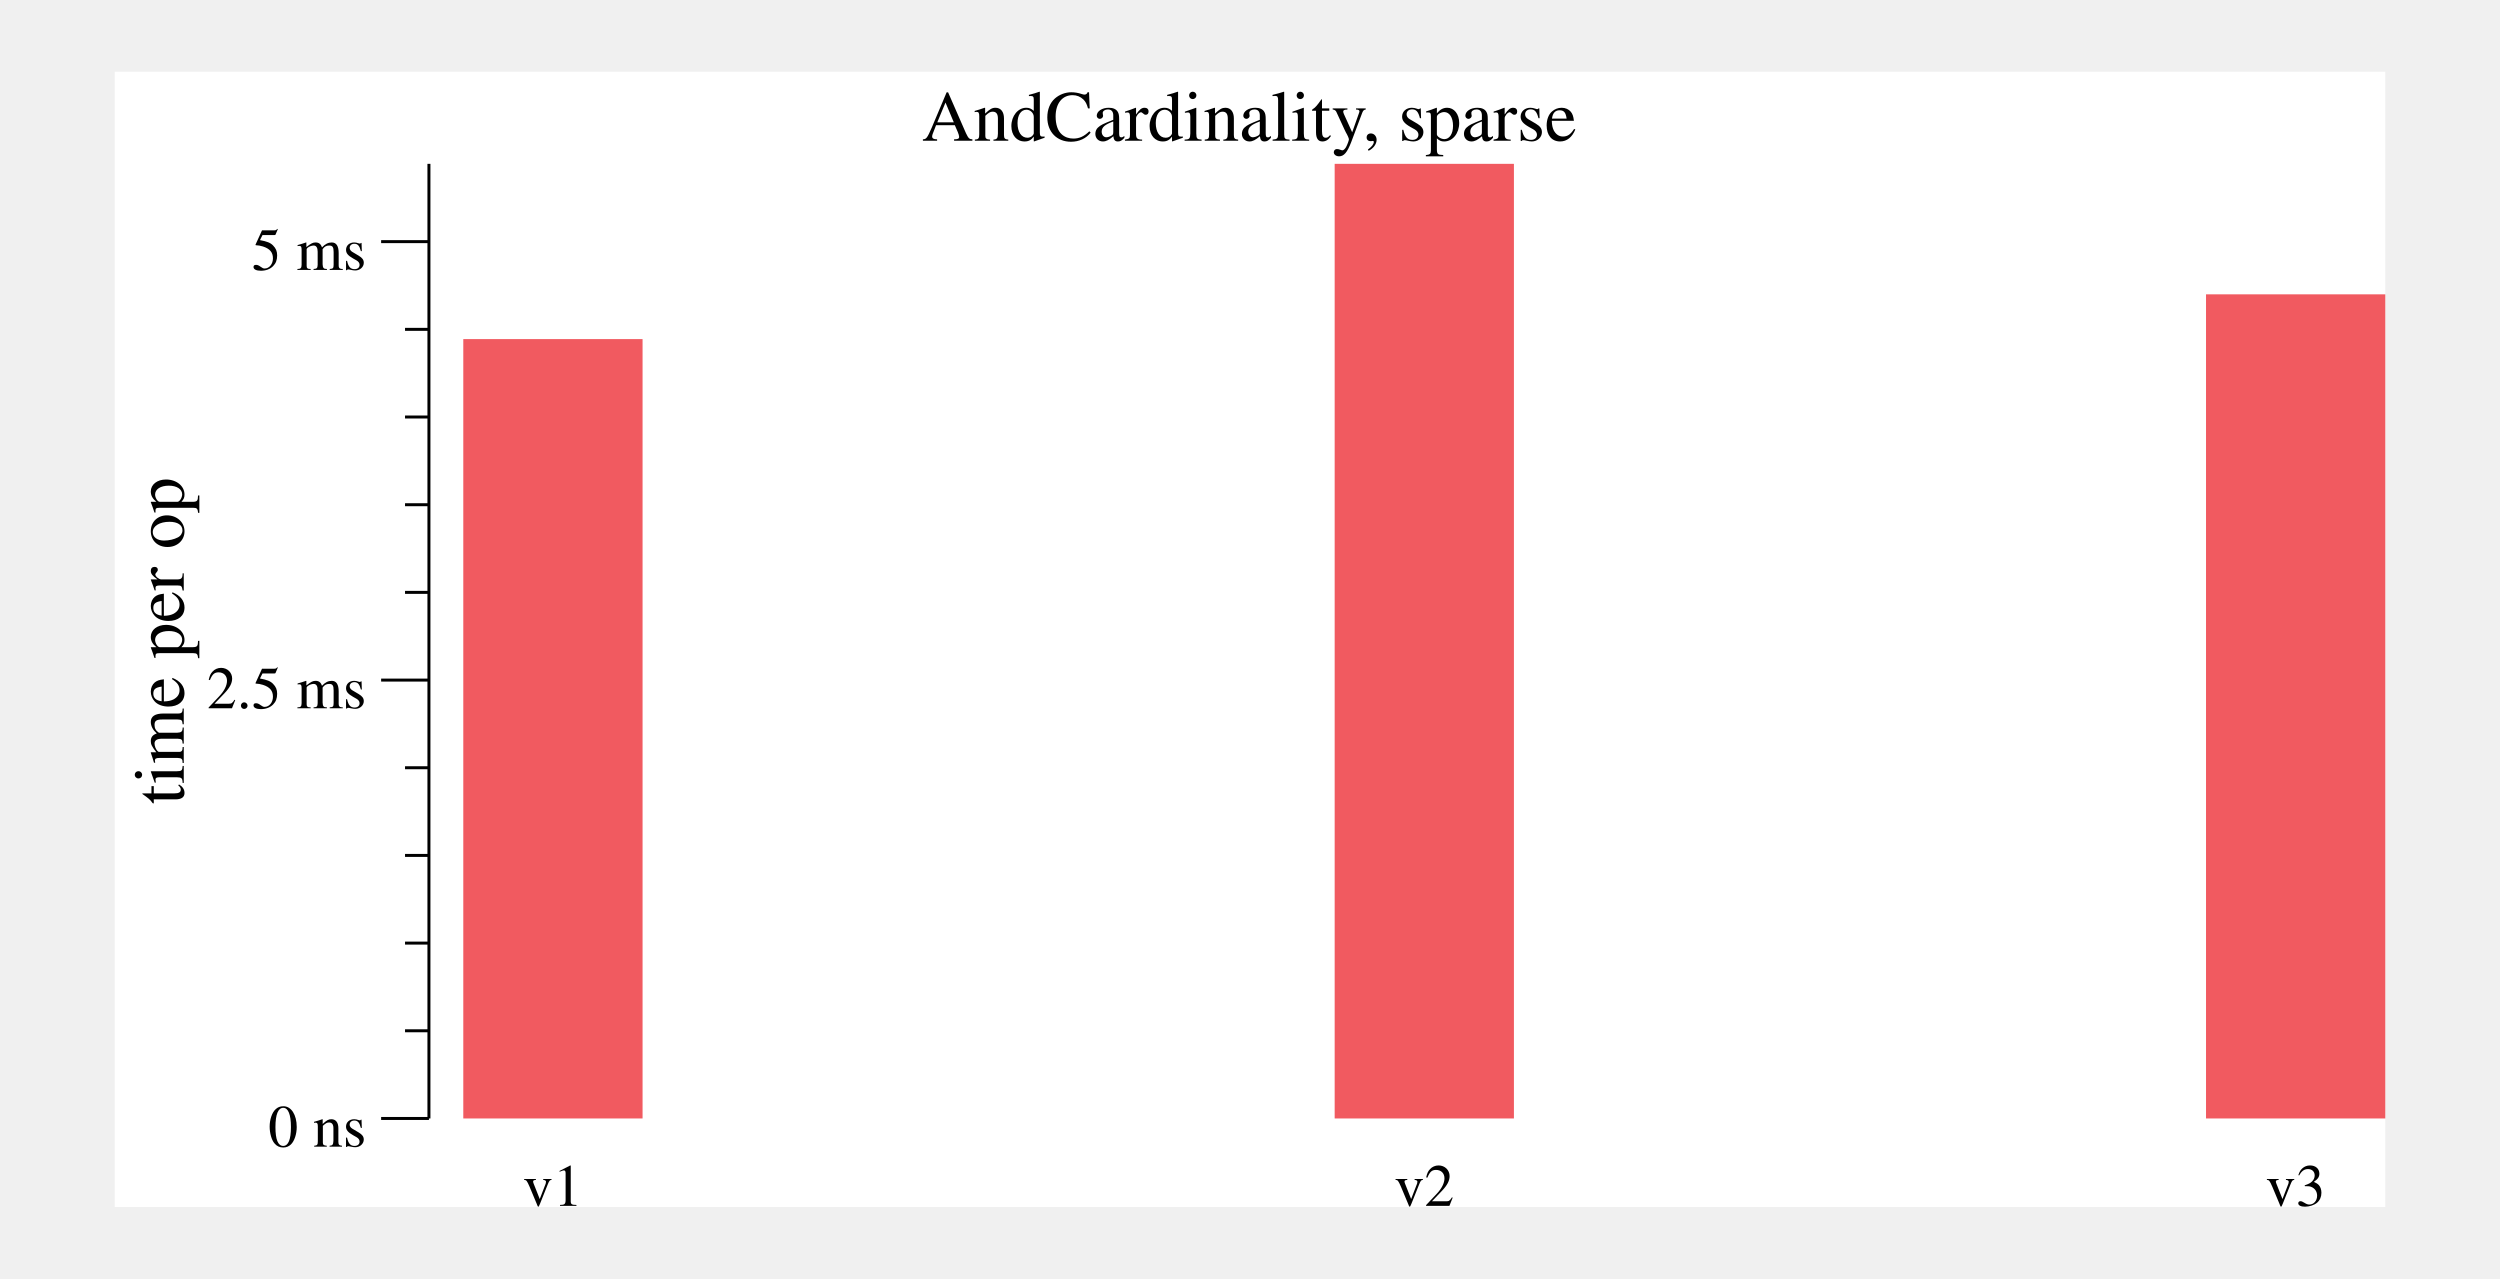
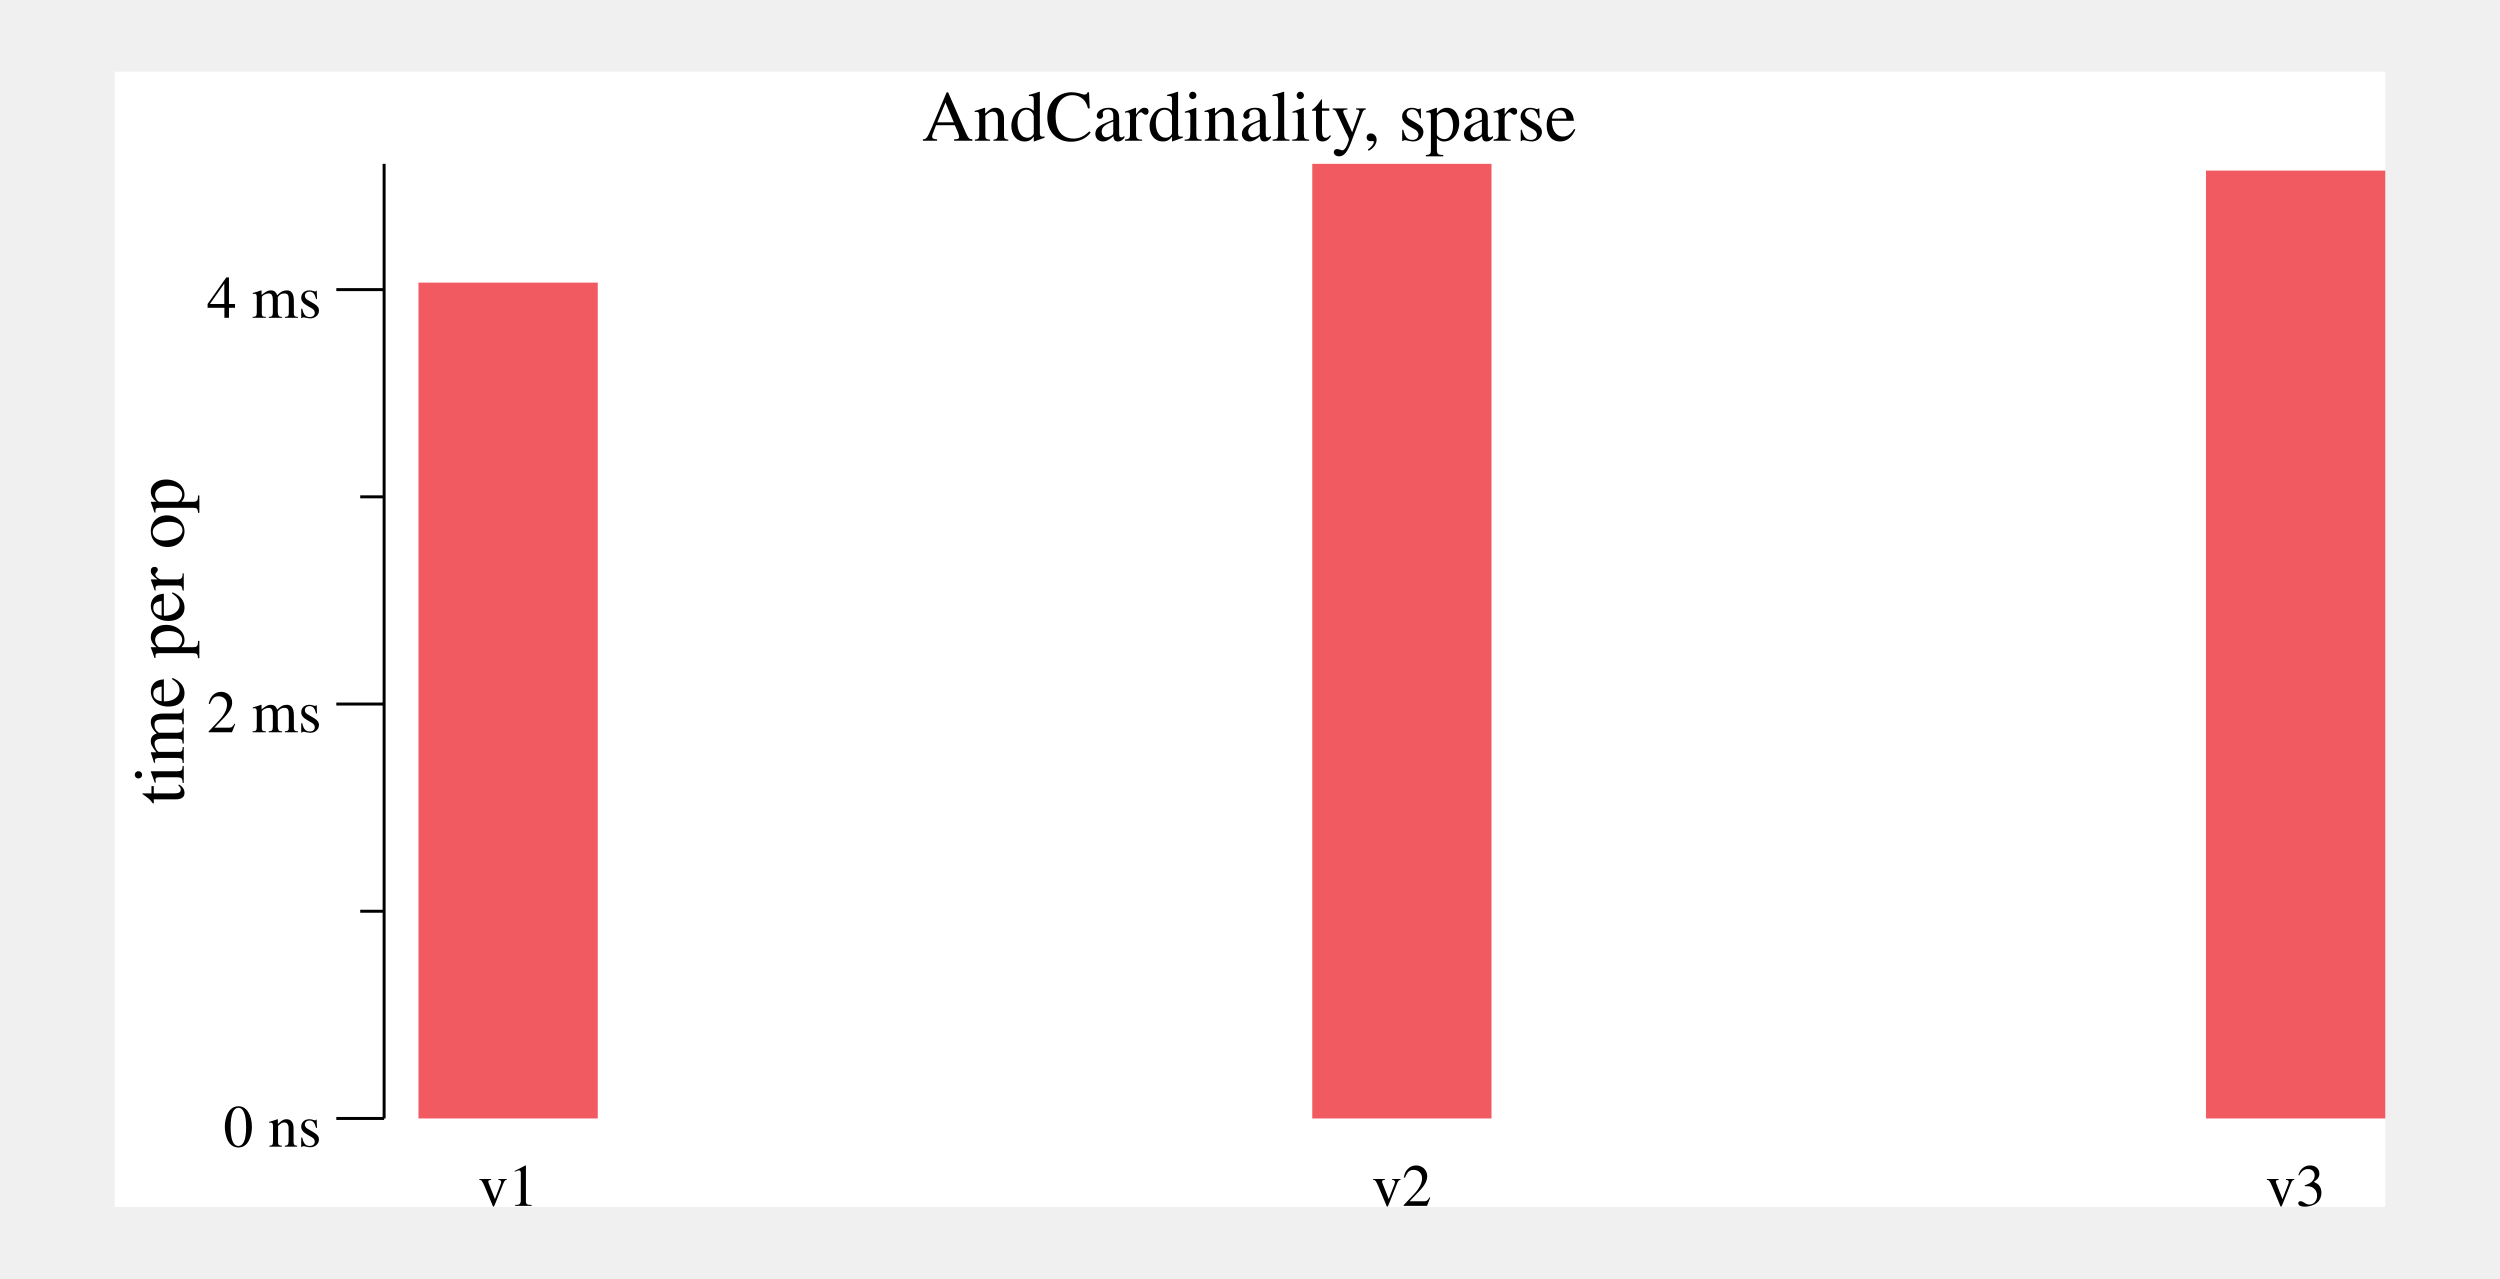
<svg xmlns="http://www.w3.org/2000/svg" width="418.4pt" height="214pt" viewBox="0 0 418.4 214">
  <g transform="scale(1, -1) translate(0, -214)">
    <path d="M19.2,12L399.2,12L399.2,202L19.2,202Z" style="fill:#FFFFFF" />
    <text x="154.27" y="-190.45" transform="scale(1, -1)" style="font-family:Times;font-weight:normal;font-style:normal;font-size:12px">AndCardinality, sparse</text>
-     <text x="87.536" y="-12.186" transform="scale(1, -1)" style="font-family:Times;font-weight:normal;font-style:normal;font-size:10px">v1</text>
-     <text x="233.37" y="-12.186" transform="scale(1, -1)" style="font-family:Times;font-weight:normal;font-style:normal;font-size:10px">v2</text>
+     <text x="80.036" y="-12.186" transform="scale(1, -1)" style="font-family:Times;font-weight:normal;font-style:normal;font-size:10px">v1</text>
+     <text x="229.62" y="-12.186" transform="scale(1, -1)" style="font-family:Times;font-weight:normal;font-style:normal;font-size:10px">v2</text>
    <text x="379.2" y="-12.186" transform="scale(1, -1)" style="font-family:Times;font-weight:normal;font-style:normal;font-size:10px">v3</text>
    <g transform="rotate(90)">
      <text x="79.374" y="30.755" transform="scale(1, -1)" style="font-family:Times;font-weight:normal;font-style:normal;font-size:12px">time per op</text>
    </g>
-     <text x="44.894" y="-22.093" transform="scale(1, -1)" style="font-family:Times;font-weight:normal;font-style:normal;font-size:10px">0 ns</text>
-     <text x="34.616" y="-95.463" transform="scale(1, -1)" style="font-family:Times;font-weight:normal;font-style:normal;font-size:10px">2.5 ms</text>
-     <text x="42.116" y="-168.83" transform="scale(1, -1)" style="font-family:Times;font-weight:normal;font-style:normal;font-size:10px">5 ms</text>
-     <path d="M63.786,26.814L71.786,26.814" style="fill:none;stroke:#000000;stroke-width:0.5" />
-     <path d="M63.786,100.18L71.786,100.18" style="fill:none;stroke:#000000;stroke-width:0.5" />
-     <path d="M63.786,173.56L71.786,173.56" style="fill:none;stroke:#000000;stroke-width:0.5" />
-     <path d="M67.786,41.489L71.786,41.489" style="fill:none;stroke:#000000;stroke-width:0.5" />
-     <path d="M67.786,56.163L71.786,56.163" style="fill:none;stroke:#000000;stroke-width:0.5" />
-     <path d="M67.786,70.837L71.786,70.837" style="fill:none;stroke:#000000;stroke-width:0.5" />
-     <path d="M67.786,85.511L71.786,85.511" style="fill:none;stroke:#000000;stroke-width:0.5" />
-     <path d="M67.786,114.86L71.786,114.86" style="fill:none;stroke:#000000;stroke-width:0.5" />
-     <path d="M67.786,129.53L71.786,129.53" style="fill:none;stroke:#000000;stroke-width:0.5" />
-     <path d="M67.786,144.21L71.786,144.21" style="fill:none;stroke:#000000;stroke-width:0.5" />
-     <path d="M67.786,158.88L71.786,158.88" style="fill:none;stroke:#000000;stroke-width:0.5" />
-     <path d="M71.786,26.814L71.786,186.58" style="fill:none;stroke:#000000;stroke-width:0.5" />
-     <path d="M77.536,26.814L77.536,157.25L107.54,157.25L107.54,26.814Z" style="fill:#F15A60" />
-     <path d="M223.37,26.814L223.37,186.58L253.37,186.58L253.37,26.814Z" style="fill:#F15A60" />
-     <path d="M369.2,26.814L369.2,164.74L399.2,164.74L399.2,26.814Z" style="fill:#F15A60" />
+     <text x="37.394" y="-22.093" transform="scale(1, -1)" style="font-family:Times;font-weight:normal;font-style:normal;font-size:10px">0 ns</text>
+     <text x="34.616" y="-91.45" transform="scale(1, -1)" style="font-family:Times;font-weight:normal;font-style:normal;font-size:10px">2 ms</text>
+     <text x="34.616" y="-160.81" transform="scale(1, -1)" style="font-family:Times;font-weight:normal;font-style:normal;font-size:10px">4 ms</text>
+     <path d="M56.286,26.814L64.286,26.814" style="fill:none;stroke:#000000;stroke-width:0.5" />
+     <path d="M56.286,96.172L64.286,96.172" style="fill:none;stroke:#000000;stroke-width:0.5" />
+     <path d="M56.286,165.53L64.286,165.53" style="fill:none;stroke:#000000;stroke-width:0.5" />
+     <path d="M60.286,61.493L64.286,61.493" style="fill:none;stroke:#000000;stroke-width:0.5" />
+     <path d="M60.286,130.85L64.286,130.85" style="fill:none;stroke:#000000;stroke-width:0.5" />
+     <path d="M64.286,26.814L64.286,186.58" style="fill:none;stroke:#000000;stroke-width:0.5" />
+     <path d="M70.036,26.814L70.036,166.7L100.04,166.7L100.04,26.814Z" style="fill:#F15A60" />
+     <path d="M219.62,26.814L219.62,186.58L249.62,186.58L249.62,26.814Z" style="fill:#F15A60" />
+     <path d="M369.2,26.814L369.2,185.45L399.2,185.45L399.2,26.814Z" style="fill:#F15A60" />
  </g>
</svg>
